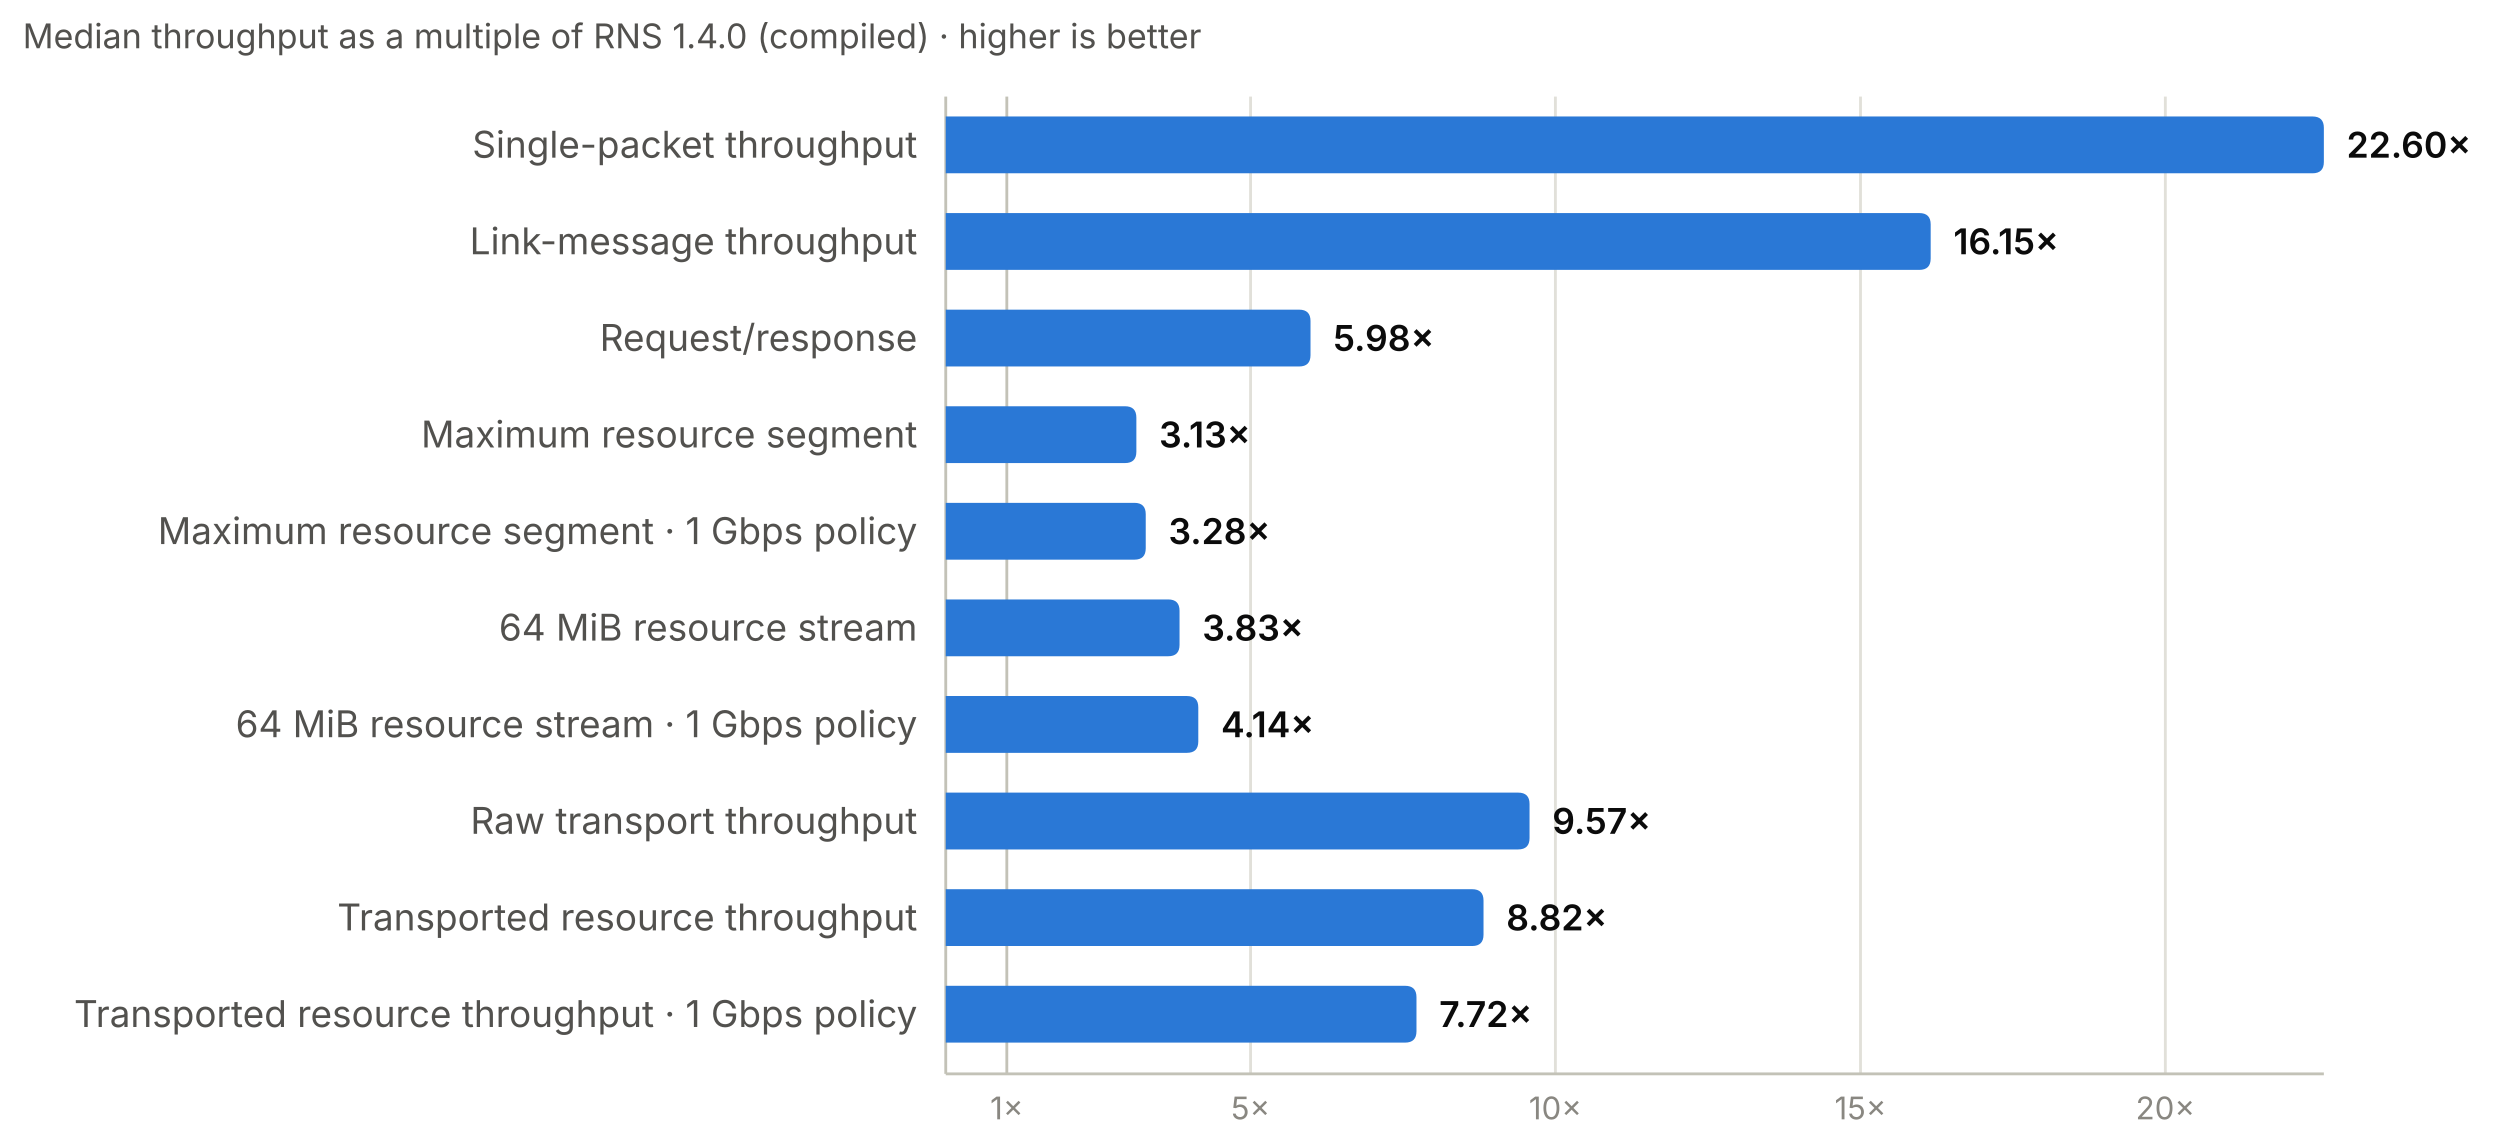
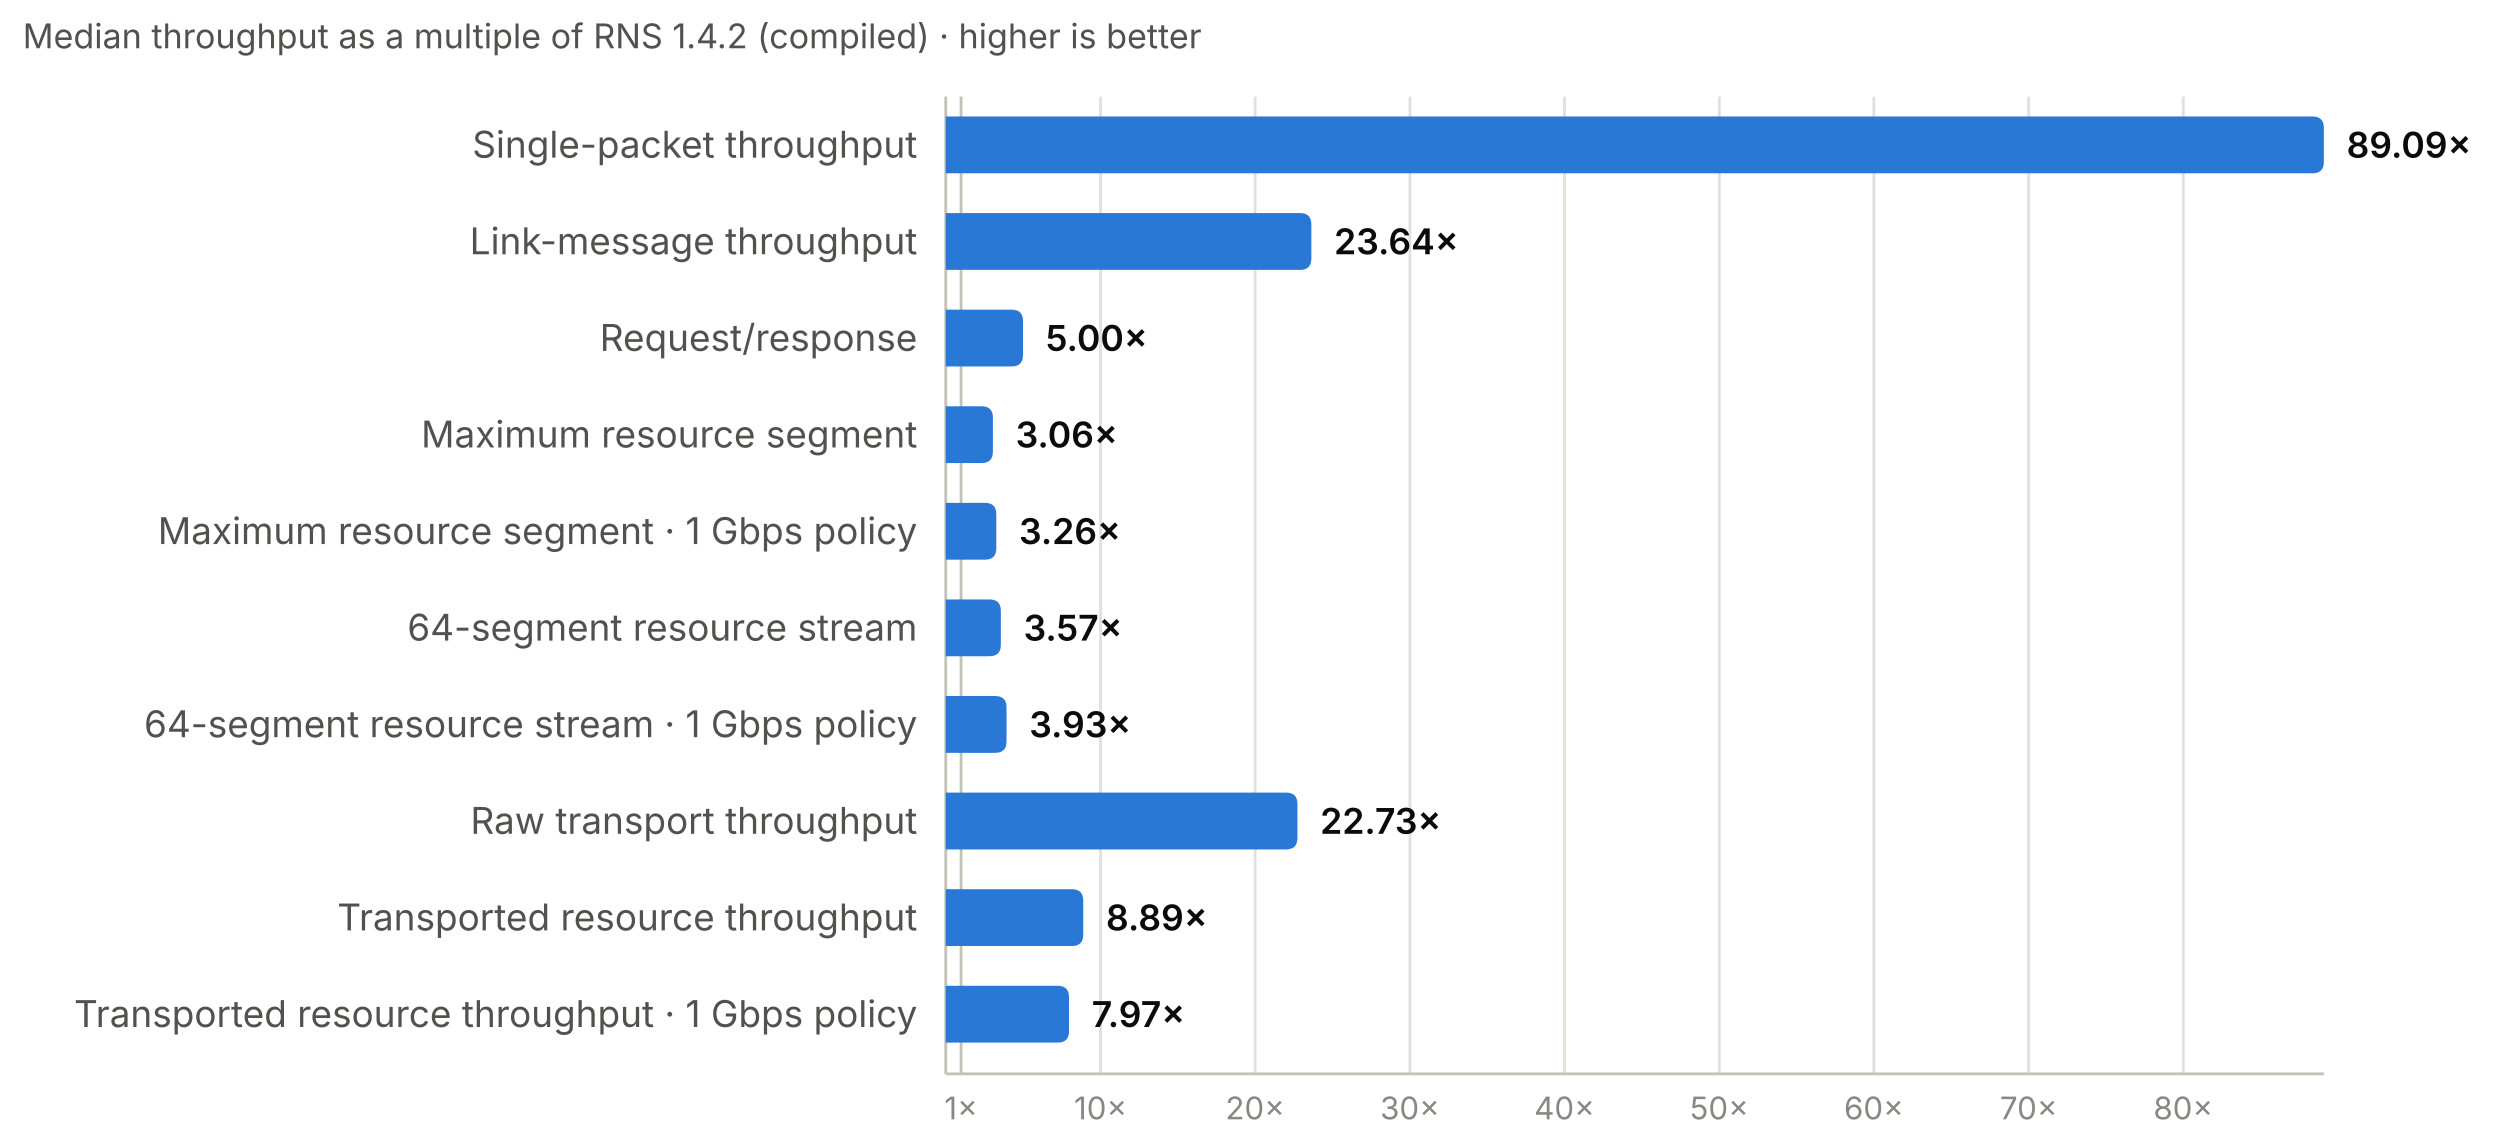
<svg xmlns="http://www.w3.org/2000/svg" width="880" height="400" viewBox="0 0 880 400" role="img" font-family="system-ui, -apple-system, 'Segoe UI', sans-serif">
-   <text x="8" y="17" font-size="12" fill="#52514e">Median throughput as a multiple of RNS 1.4.0 (compiled) · higher is better</text>
-   <line x1="354.4" y1="34.0" x2="354.4" y2="378.0" stroke="#c3c2b7" stroke-width="1" />
-   <text x="354.4" y="394.0" font-size="11" fill="#898781" text-anchor="middle" font-variant-numeric="tabular-nums">1×</text>
-   <line x1="440.2" y1="34.0" x2="440.2" y2="378.0" stroke="#e1e0d9" stroke-width="1" />
-   <text x="440.2" y="394.0" font-size="11" fill="#898781" text-anchor="middle" font-variant-numeric="tabular-nums">5×</text>
-   <line x1="547.5" y1="34.0" x2="547.5" y2="378.0" stroke="#e1e0d9" stroke-width="1" />
-   <text x="547.5" y="394.0" font-size="11" fill="#898781" text-anchor="middle" font-variant-numeric="tabular-nums">10×</text>
-   <line x1="654.9" y1="34.0" x2="654.9" y2="378.0" stroke="#e1e0d9" stroke-width="1" />
-   <text x="654.9" y="394.0" font-size="11" fill="#898781" text-anchor="middle" font-variant-numeric="tabular-nums">15×</text>
-   <line x1="762.2" y1="34.0" x2="762.2" y2="378.0" stroke="#e1e0d9" stroke-width="1" />
-   <text x="762.2" y="394.0" font-size="11" fill="#898781" text-anchor="middle" font-variant-numeric="tabular-nums">20×</text>
+   <text x="8" y="17" font-size="12" fill="#52514e">Median throughput as a multiple of RNS 1.4.2 (compiled) · higher is better</text>
+   <line x1="338.3" y1="34.0" x2="338.3" y2="378.0" stroke="#c3c2b7" stroke-width="1" />
+   <text x="338.3" y="394.0" font-size="11" fill="#898781" text-anchor="middle" font-variant-numeric="tabular-nums">1×</text>
+   <line x1="387.4" y1="34.0" x2="387.4" y2="378.0" stroke="#e1e0d9" stroke-width="1" />
+   <text x="387.4" y="394.0" font-size="11" fill="#898781" text-anchor="middle" font-variant-numeric="tabular-nums">10×</text>
+   <line x1="441.8" y1="34.0" x2="441.8" y2="378.0" stroke="#e1e0d9" stroke-width="1" />
+   <text x="441.8" y="394.0" font-size="11" fill="#898781" text-anchor="middle" font-variant-numeric="tabular-nums">20×</text>
+   <line x1="496.3" y1="34.0" x2="496.3" y2="378.0" stroke="#e1e0d9" stroke-width="1" />
+   <text x="496.3" y="394.0" font-size="11" fill="#898781" text-anchor="middle" font-variant-numeric="tabular-nums">30×</text>
+   <line x1="550.7" y1="34.0" x2="550.7" y2="378.0" stroke="#e1e0d9" stroke-width="1" />
+   <text x="550.7" y="394.0" font-size="11" fill="#898781" text-anchor="middle" font-variant-numeric="tabular-nums">40×</text>
+   <line x1="605.2" y1="34.0" x2="605.2" y2="378.0" stroke="#e1e0d9" stroke-width="1" />
+   <text x="605.2" y="394.0" font-size="11" fill="#898781" text-anchor="middle" font-variant-numeric="tabular-nums">50×</text>
+   <line x1="659.6" y1="34.0" x2="659.6" y2="378.0" stroke="#e1e0d9" stroke-width="1" />
+   <text x="659.6" y="394.0" font-size="11" fill="#898781" text-anchor="middle" font-variant-numeric="tabular-nums">60×</text>
+   <line x1="714.1" y1="34.0" x2="714.1" y2="378.0" stroke="#e1e0d9" stroke-width="1" />
+   <text x="714.1" y="394.0" font-size="11" fill="#898781" text-anchor="middle" font-variant-numeric="tabular-nums">70×</text>
+   <line x1="768.5" y1="34.0" x2="768.5" y2="378.0" stroke="#e1e0d9" stroke-width="1" />
+   <text x="768.5" y="394.0" font-size="11" fill="#898781" text-anchor="middle" font-variant-numeric="tabular-nums">80×</text>
  <line x1="332.9" y1="34.0" x2="332.9" y2="378.0" stroke="#c3c2b7" stroke-width="1" />
  <text x="322.9" y="55.5" font-size="13" fill="#52514e" text-anchor="end">Single-packet throughput</text>
  <path d="M332.9,41.0 L814.0,41.0 Q818.0,41.0 818.0,45.0 L818.0,57.0 Q818.0,61.0 814.0,61.0 L332.9,61.0 Z" fill="#2a78d6" />
-   <text x="826.0" y="55.5" font-size="12.5" font-weight="600" fill="#0b0b0b">22.60×</text>
+   <text x="826.0" y="55.5" font-size="12.5" font-weight="600" fill="#0b0b0b">89.09×</text>
  <text x="322.9" y="89.5" font-size="13" fill="#52514e" text-anchor="end">Link-message throughput</text>
-   <path d="M332.9,75.0 L675.6,75.0 Q679.6,75.0 679.6,79.0 L679.6,91.0 Q679.6,95.0 675.6,95.0 L332.9,95.0 Z" fill="#2a78d6" />
-   <text x="687.6" y="89.5" font-size="12.5" font-weight="600" fill="#0b0b0b">16.15×</text>
+   <path d="M332.9,75.0 L457.6,75.0 Q461.6,75.0 461.6,79.0 L461.6,91.0 Q461.6,95.0 457.6,95.0 L332.9,95.0 Z" fill="#2a78d6" />
+   <text x="469.6" y="89.5" font-size="12.5" font-weight="600" fill="#0b0b0b">23.64×</text>
  <text x="322.9" y="123.5" font-size="13" fill="#52514e" text-anchor="end">Request/response</text>
-   <path d="M332.9,109.0 L457.3,109.0 Q461.3,109.0 461.3,113.0 L461.3,125.0 Q461.3,129.0 457.3,129.0 L332.9,129.0 Z" fill="#2a78d6" />
-   <text x="469.3" y="123.5" font-size="12.5" font-weight="600" fill="#0b0b0b">5.98×</text>
+   <path d="M332.9,109.0 L356.1,109.0 Q360.1,109.0 360.1,113.0 L360.1,125.0 Q360.1,129.0 356.1,129.0 L332.9,129.0 Z" fill="#2a78d6" />
+   <text x="368.1" y="123.5" font-size="12.5" font-weight="600" fill="#0b0b0b">5.00×</text>
  <text x="322.9" y="157.5" font-size="13" fill="#52514e" text-anchor="end">Maximum resource segment</text>
-   <path d="M332.9,143.0 L396.0,143.0 Q400.0,143.0 400.0,147.0 L400.0,159.0 Q400.0,163.0 396.0,163.0 L332.9,163.0 Z" fill="#2a78d6" />
-   <text x="408.0" y="157.5" font-size="12.5" font-weight="600" fill="#0b0b0b">3.13×</text>
+   <path d="M332.9,143.0 L345.5,143.0 Q349.5,143.0 349.5,147.0 L349.5,159.0 Q349.5,163.0 345.5,163.0 L332.9,163.0 Z" fill="#2a78d6" />
+   <text x="357.5" y="157.5" font-size="12.5" font-weight="600" fill="#0b0b0b">3.06×</text>
  <text x="322.9" y="191.5" font-size="13" fill="#52514e" text-anchor="end">Maximum resource segment · 1 Gbps policy</text>
-   <path d="M332.9,177.0 L399.3,177.0 Q403.3,177.0 403.3,181.0 L403.3,193.0 Q403.3,197.0 399.3,197.0 L332.9,197.0 Z" fill="#2a78d6" />
-   <text x="411.3" y="191.5" font-size="12.5" font-weight="600" fill="#0b0b0b">3.28×</text>
-   <text x="322.9" y="225.5" font-size="13" fill="#52514e" text-anchor="end">64 MiB resource stream</text>
-   <path d="M332.9,211.0 L411.2,211.0 Q415.2,211.0 415.2,215.0 L415.2,227.0 Q415.2,231.0 411.2,231.0 L332.9,231.0 Z" fill="#2a78d6" />
-   <text x="423.2" y="225.5" font-size="12.5" font-weight="600" fill="#0b0b0b">3.83×</text>
-   <text x="322.9" y="259.5" font-size="13" fill="#52514e" text-anchor="end">64 MiB resource stream · 1 Gbps policy</text>
-   <path d="M332.9,245.0 L417.8,245.0 Q421.8,245.0 421.8,249.0 L421.8,261.0 Q421.8,265.0 417.8,265.0 L332.9,265.0 Z" fill="#2a78d6" />
-   <text x="429.8" y="259.5" font-size="12.5" font-weight="600" fill="#0b0b0b">4.14×</text>
+   <path d="M332.9,177.0 L346.7,177.0 Q350.7,177.0 350.7,181.0 L350.7,193.0 Q350.7,197.0 346.7,197.0 L332.9,197.0 Z" fill="#2a78d6" />
+   <text x="358.7" y="191.5" font-size="12.5" font-weight="600" fill="#0b0b0b">3.26×</text>
+   <text x="322.9" y="225.5" font-size="13" fill="#52514e" text-anchor="end">64-segment resource stream</text>
+   <path d="M332.9,211.0 L348.3,211.0 Q352.3,211.0 352.3,215.0 L352.3,227.0 Q352.3,231.0 348.3,231.0 L332.9,231.0 Z" fill="#2a78d6" />
+   <text x="360.3" y="225.5" font-size="12.5" font-weight="600" fill="#0b0b0b">3.57×</text>
+   <text x="322.9" y="259.5" font-size="13" fill="#52514e" text-anchor="end">64-segment resource stream · 1 Gbps policy</text>
+   <path d="M332.9,245.0 L350.3,245.0 Q354.3,245.0 354.3,249.0 L354.3,261.0 Q354.3,265.0 350.3,265.0 L332.9,265.0 Z" fill="#2a78d6" />
+   <text x="362.3" y="259.5" font-size="12.5" font-weight="600" fill="#0b0b0b">3.93×</text>
  <text x="322.9" y="293.5" font-size="13" fill="#52514e" text-anchor="end">Raw transport throughput</text>
-   <path d="M332.9,279.0 L534.4,279.0 Q538.4,279.0 538.4,283.0 L538.4,295.0 Q538.4,299.0 534.4,299.0 L332.9,299.0 Z" fill="#2a78d6" />
-   <text x="546.4" y="293.5" font-size="12.5" font-weight="600" fill="#0b0b0b">9.57×</text>
+   <path d="M332.9,279.0 L452.7,279.0 Q456.7,279.0 456.7,283.0 L456.7,295.0 Q456.7,299.0 452.7,299.0 L332.9,299.0 Z" fill="#2a78d6" />
+   <text x="464.7" y="293.5" font-size="12.5" font-weight="600" fill="#0b0b0b">22.73×</text>
  <text x="322.9" y="327.5" font-size="13" fill="#52514e" text-anchor="end">Transported resource throughput</text>
-   <path d="M332.9,313.0 L518.2,313.0 Q522.2,313.0 522.2,317.0 L522.2,329.0 Q522.2,333.0 518.2,333.0 L332.9,333.0 Z" fill="#2a78d6" />
-   <text x="530.2" y="327.5" font-size="12.5" font-weight="600" fill="#0b0b0b">8.82×</text>
+   <path d="M332.9,313.0 L377.3,313.0 Q381.3,313.0 381.3,317.0 L381.3,329.0 Q381.3,333.0 377.3,333.0 L332.9,333.0 Z" fill="#2a78d6" />
+   <text x="389.3" y="327.5" font-size="12.5" font-weight="600" fill="#0b0b0b">8.89×</text>
  <text x="322.9" y="361.5" font-size="13" fill="#52514e" text-anchor="end">Transported resource throughput · 1 Gbps policy</text>
-   <path d="M332.9,347.0 L494.6,347.0 Q498.6,347.0 498.6,351.0 L498.6,363.0 Q498.6,367.0 494.6,367.0 L332.9,367.0 Z" fill="#2a78d6" />
-   <text x="506.6" y="361.5" font-size="12.5" font-weight="600" fill="#0b0b0b">7.72×</text>
+   <path d="M332.9,347.0 L372.3,347.0 Q376.3,347.0 376.3,351.0 L376.3,363.0 Q376.3,367.0 372.3,367.0 L332.9,367.0 Z" fill="#2a78d6" />
+   <text x="384.3" y="361.5" font-size="12.5" font-weight="600" fill="#0b0b0b">7.97×</text>
  <line x1="332.9" y1="378.0" x2="818.0" y2="378.0" stroke="#c3c2b7" stroke-width="1" />
</svg>
